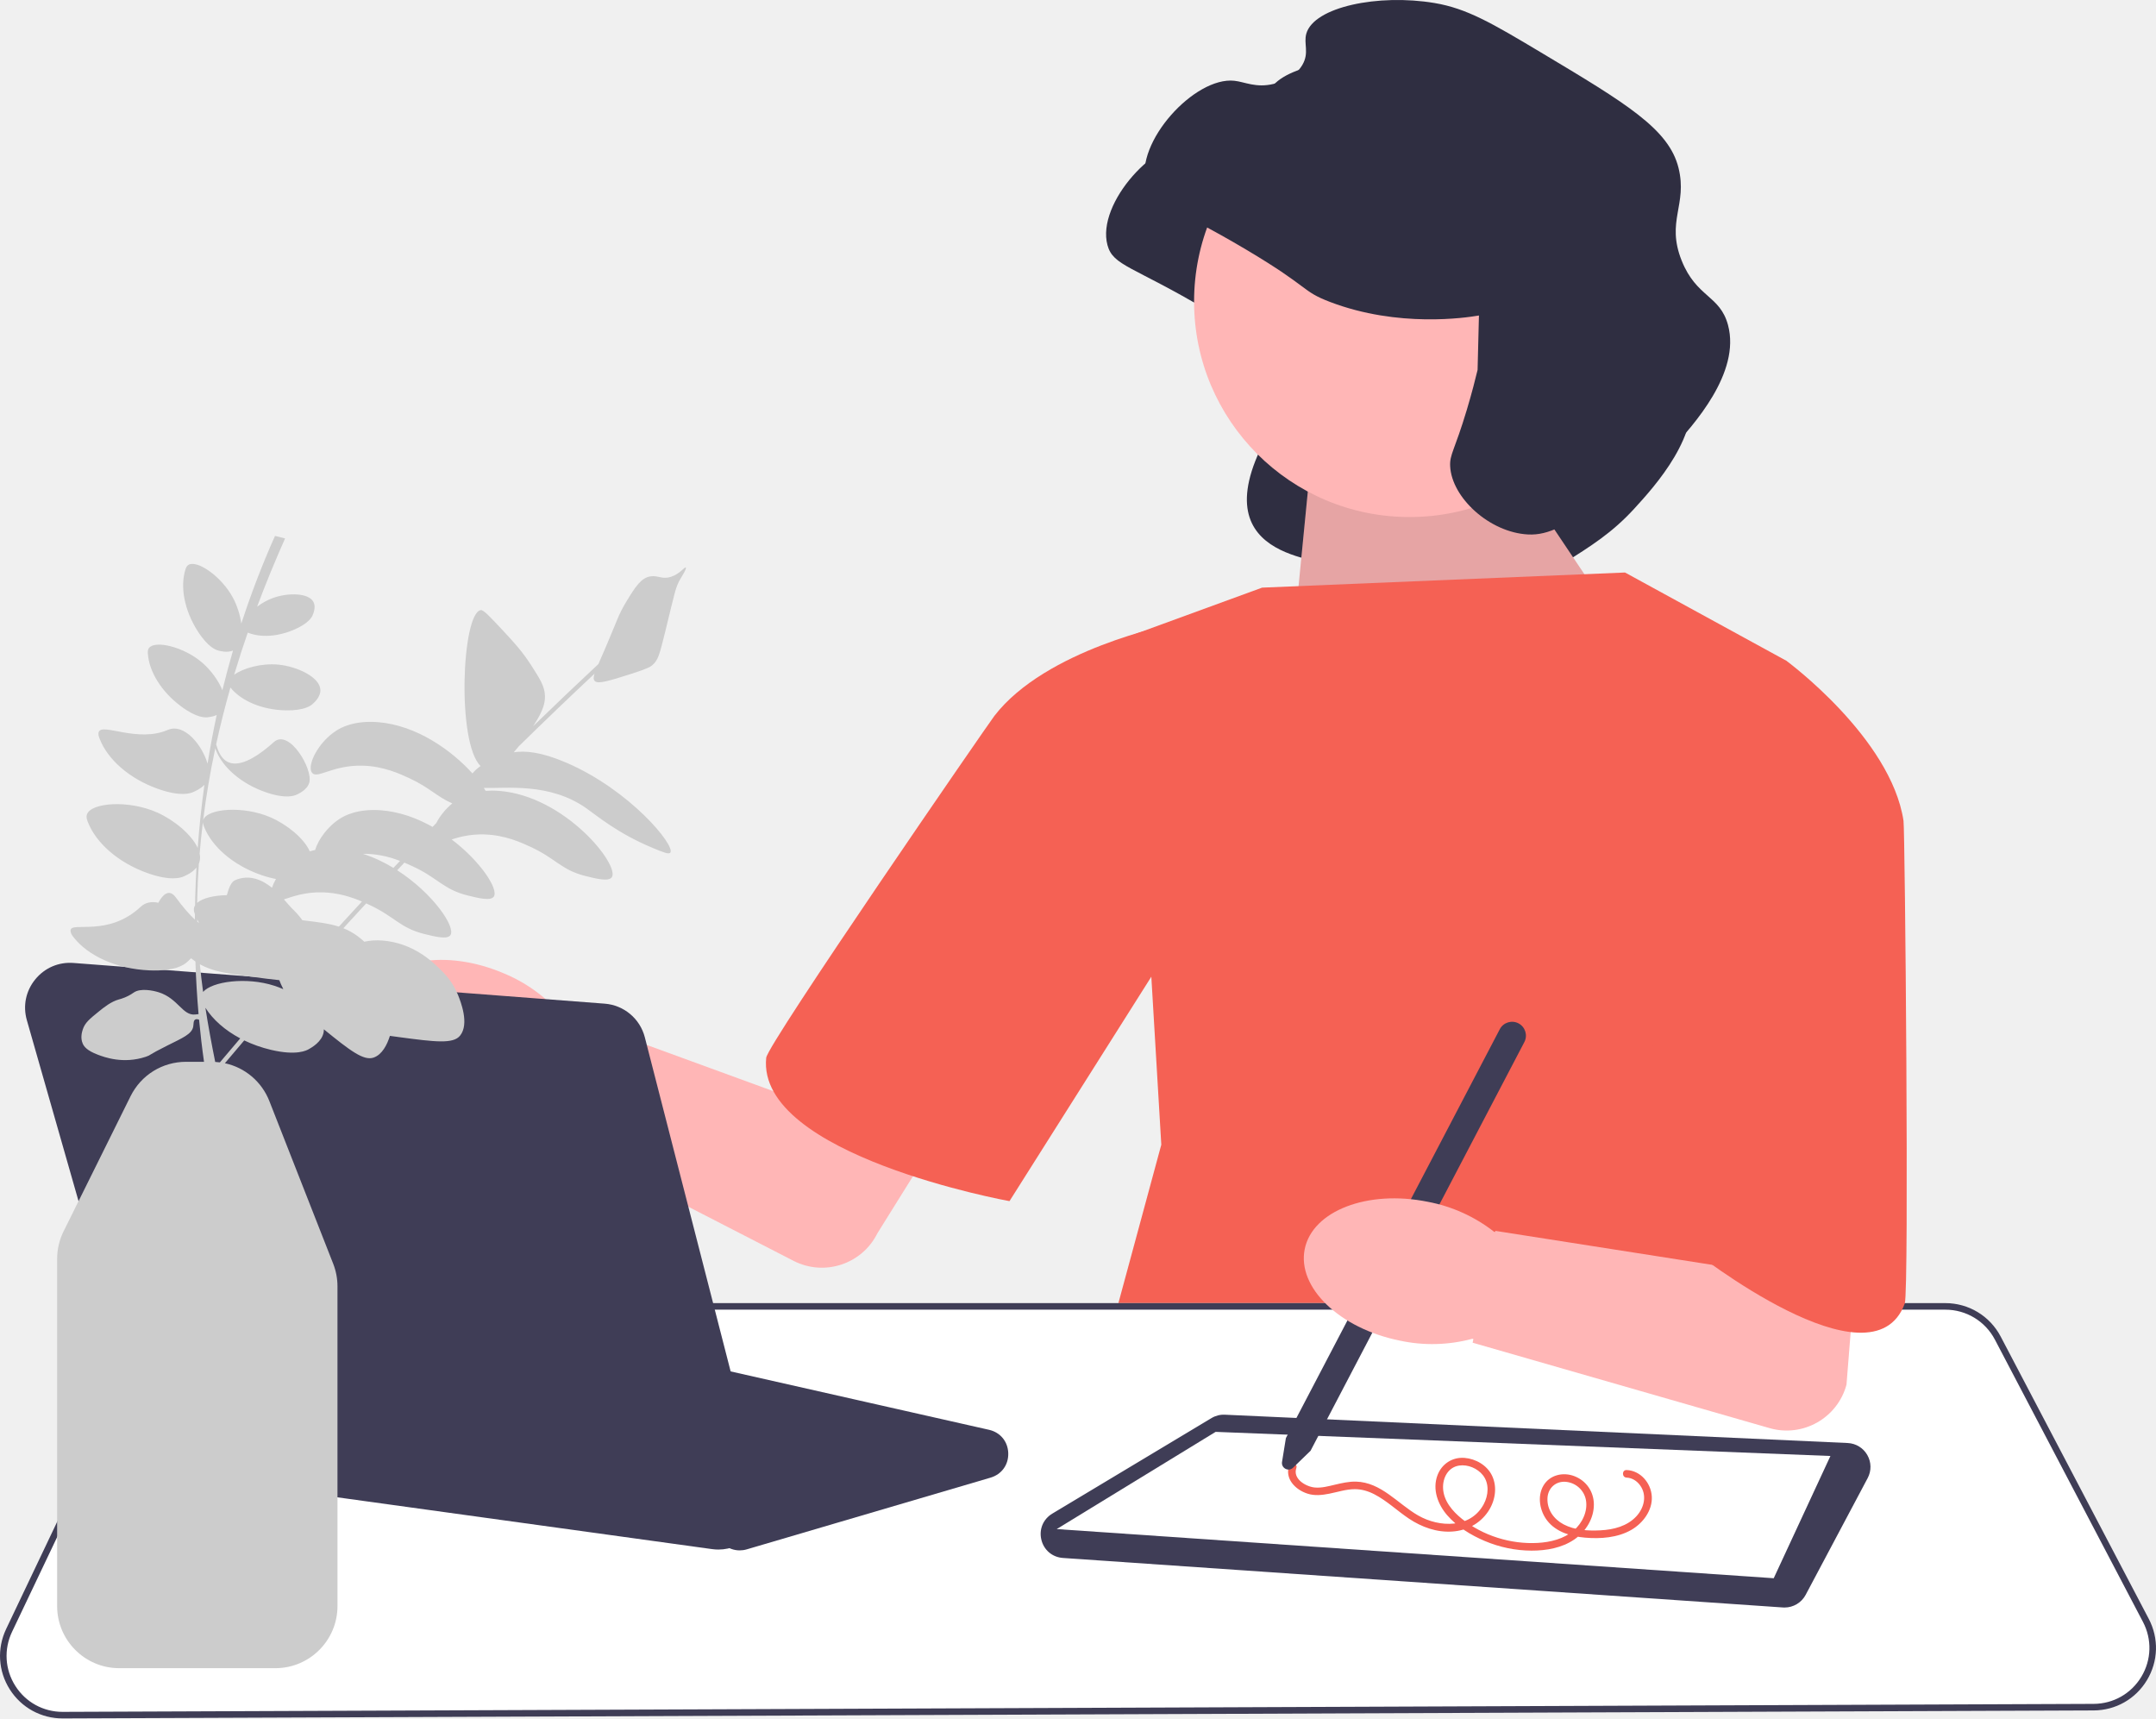
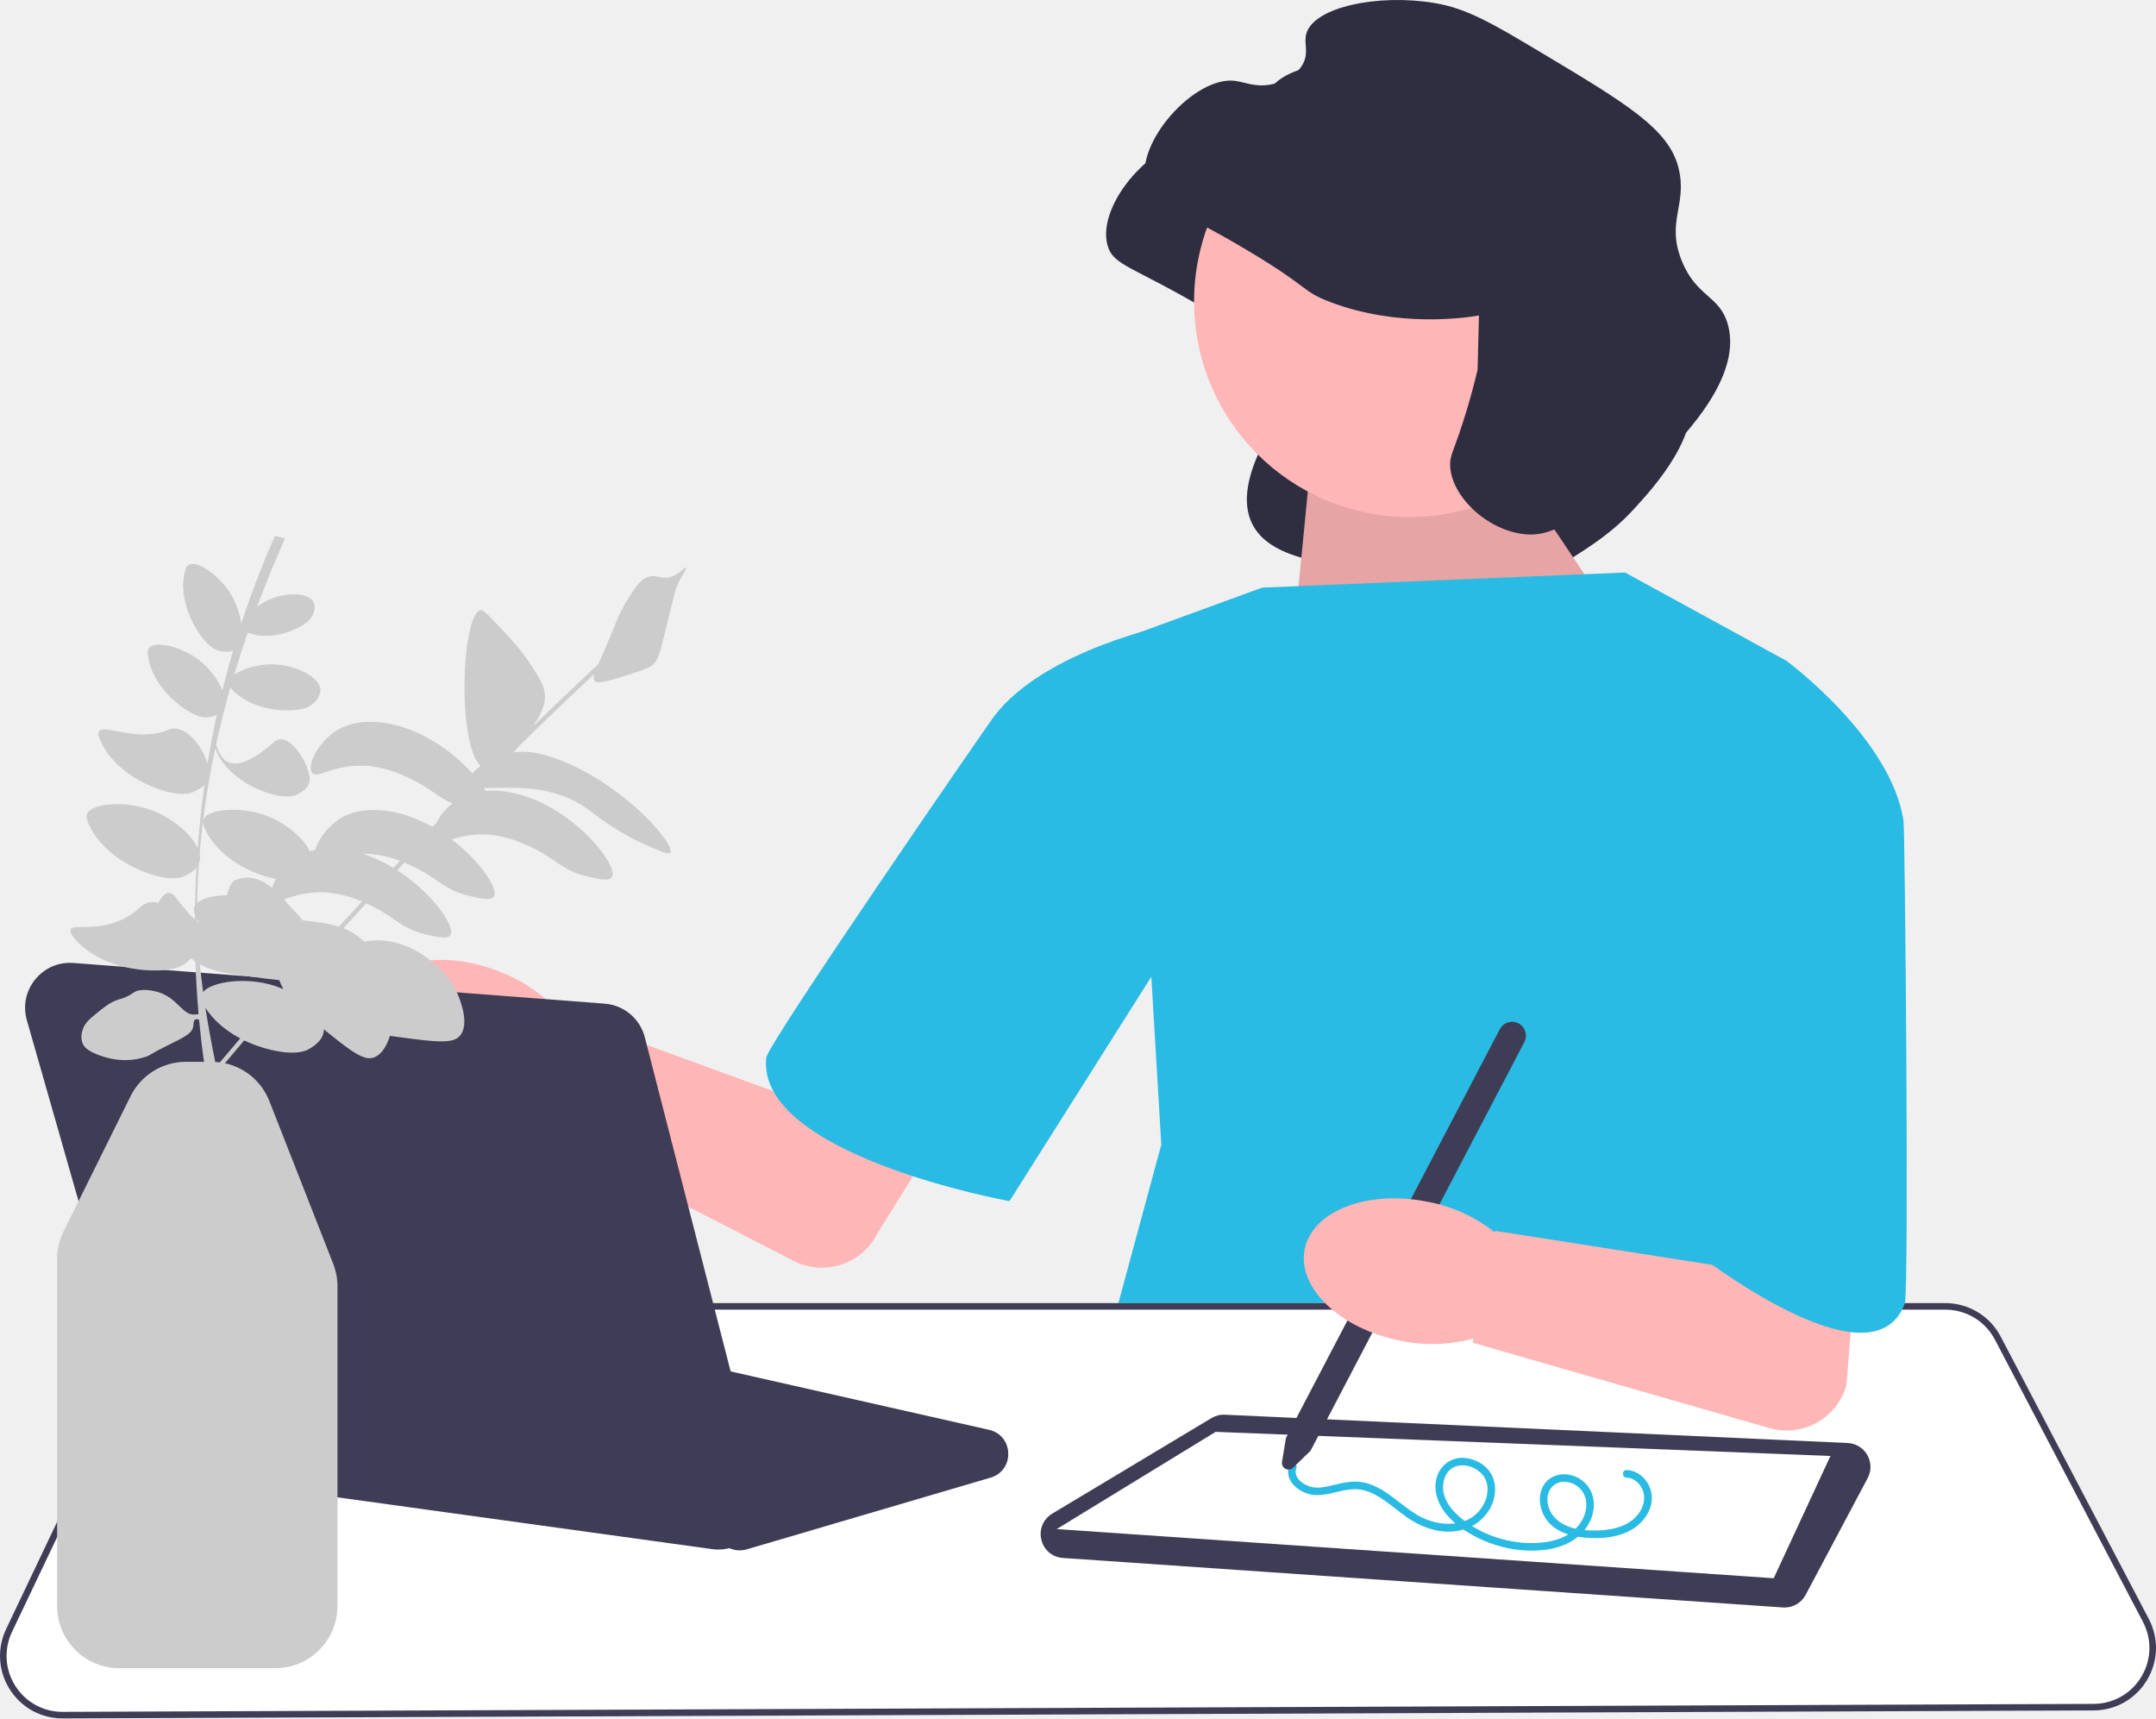
<svg xmlns="http://www.w3.org/2000/svg" width="855.47" height="681.755" viewBox="0 0 855.47 681.755">
  <path d="M571.597,149.332c-.125,.021-.313,.053-.54,.091-4.452,.737-31.366,4.889-58.501-5.447-11.495-4.379-7.574-5.47-33.176-20.694-30.015-17.848-37.719-17.724-39.954-26.046-4.463-16.619,19.369-42.743,35.143-41.023,4.153,.453,8.601,2.929,15.518,1.25,1.52-.369,8.173-1.984,11.417-7.491,2.893-4.913,.443-8.457,1.606-12.486,3.054-10.576,28.515-15.854,50.838-12.125,12.839,2.145,22.825,8.001,42.273,19.625,33.85,20.232,50.775,30.348,54.579,45.847,3.605,14.69-5.048,21.02,1.245,36.745,5.86,14.642,15.168,13.664,18.37,25.509,5.154,19.061-13.976,39.98-21.944,48.694-8.737,9.554-17.092,14.798-28.185,21.759-13.923,8.738-20.885,13.107-29.255,12.662-15.175-.806-60.267,1.937-60.855-10.62-.22-4.706-54.91-.853-27.98-51.52,3.303-6.215,68.009,.424,68.863-3.147" fill="#2f2e41" />
  <polygon points="597.787 181.755 644.299 251.133 510.787 278.133 519.291 191.274 597.787 181.755" fill="#ffb6b6" />
  <polygon points="597.787 181.755 644.299 251.133 510.787 278.133 519.291 191.274 597.787 181.755" opacity=".1" />
-   <polygon points="500.787 233.133 644.787 227.133 708.787 262.133 705.787 487.133 772.787 614.133 434.787 550.133 460.787 454.133 448.787 252.133 500.787 233.133" fill="#f56154" />
+   <polygon points="500.787 233.133 644.787 227.133 708.787 262.133 705.787 487.133 772.787 614.133 434.787 550.133 460.787 454.133 448.787 252.133 500.787 233.133" fill="#29bbe3" />
  <path d="M3.878,670.236c-4.597-7.247-5.14-16.201-1.452-23.951l54.807-115.156c4.09-8.594,12.884-14.147,22.402-14.147H771.889c9.253,0,17.672,5.09,21.969,13.285l58.746,111.982c4.061,7.741,3.793,16.832-.715,24.321-4.508,7.488-12.417,11.979-21.157,12.014l-805.807,3.172h-.101c-8.542,0-16.368-4.301-20.946-11.52Z" fill="#fff" />
  <path d="M3.878,670.236c-4.597-7.247-5.14-16.201-1.452-23.951l54.807-115.156c4.09-8.594,12.884-14.147,22.402-14.147H771.889c9.253,0,17.672,5.09,21.969,13.285l58.746,111.982c4.061,7.741,3.793,16.832-.715,24.321-4.508,7.488-12.417,11.979-21.157,12.014l-805.807,3.172h-.101c-8.542,0-16.368-4.301-20.946-11.52Zm75.756-150.65c-8.519,0-16.389,4.971-20.05,12.662L4.777,647.404c-3.301,6.936-2.816,14.95,1.299,21.437,4.098,6.461,11.101,10.31,18.748,10.31h.09l805.807-3.172c7.823-.031,14.902-4.051,18.936-10.753,4.035-6.702,4.274-14.84,.64-21.767l-58.746-111.984c-3.847-7.333-11.382-11.889-19.664-11.889H79.635Z" fill="#3f3d56" />
  <path d="M707.438,637.732l-285.674-19.641c-4.218-.29-7.582-3.134-8.569-7.244-.988-4.11,.716-8.172,4.341-10.347l63.171-37.903c1.604-.963,3.444-1.431,5.309-1.341l247.106,11.232c3.267,.147,6.185,1.932,7.806,4.772,1.621,2.84,1.672,6.26,.138,9.147l-24.603,46.312c-1.651,3.108-4.889,5.034-8.374,5.034-.216,0-.433-.008-.65-.022Z" fill="#3f3d56" />
  <polygon points="419.287 606.633 703.787 626.133 726.287 577.633 482.34 568.066 419.287 606.633" fill="#fff" />
  <circle cx="559.287" cy="119.633" r="85.492" fill="#ffb6b6" />
  <path d="M586.823,125.165c-.125,.021-.313,.053-.54,.091-4.452,.737-31.366,4.889-58.501-5.447-11.495-4.379-7.574-5.47-33.176-20.694-30.015-17.848-37.719-17.724-39.954-26.046-4.463-16.619,19.369-42.743,35.143-41.023,4.153,.453,8.601,2.929,15.518,1.25,1.52-.369,8.173-1.984,11.417-7.491,2.893-4.913,.443-8.457,1.606-12.486,3.054-10.576,28.515-15.854,50.838-12.125,12.839,2.145,22.825,8.001,42.273,19.625,33.85,20.232,50.775,30.348,54.579,45.847,3.605,14.69-5.048,21.02,1.245,36.745,5.86,14.642,15.168,13.664,18.37,25.509,5.154,19.061-13.976,39.98-21.944,48.694-8.737,9.554-17.092,14.798-28.185,21.759-13.923,8.738-20.885,13.107-29.255,12.662-15.175-.806-30.268-14.558-30.857-27.116-.22-4.706,1.743-6.118,6.602-22.296,2.024-6.74,3.428-12.305,4.282-15.875" fill="#2f2e41" />
-   <path d="M645.42,583.21c5.5,.217,9.686,5.145,9.989,10.485,.315,5.542-3.538,10.647-8.167,13.285-5.423,3.091-12.192,3.587-18.298,3.055-5.492-.479-11.468-2.187-15.003-6.722-2.974-3.816-4.068-9.582-1.539-13.913,2.508-4.295,7.841-5.481,12.302-3.757,4.721,1.824,7.689,6.118,7.719,11.191,.033,5.624-3.215,10.821-7.773,13.931-4.916,3.354-11.104,4.433-16.956,4.419-6.376-.015-12.724-1.353-18.59-3.838-5.496-2.328-10.986-5.685-14.916-10.247-3.684-4.277-5.889-10.211-3.844-15.758,1.677-4.549,5.914-7.338,10.767-6.953,4.443,.353,8.936,2.931,10.908,7.036,2.225,4.632,1.226,10.188-1.606,14.329-3.269,4.781-8.437,7.468-14.175,7.856-6.107,.413-12.156-1.757-17.18-5.112-4.652-3.106-8.741-7.083-13.735-9.668-2.404-1.244-5.019-2.034-7.741-2.031-3.465,.004-6.797,1.142-10.167,1.803-2.856,.56-5.8,.886-8.619-.027-2.412-.781-4.669-2.213-6.189-4.266-1.437-1.942-1.942-4.375-1.128-6.681,.638-1.808,3.538-1.03,2.893,.798-1.489,4.216,3.618,7.314,7.193,7.701,2.712,.293,5.51-.49,8.127-1.102,2.727-.638,5.515-1.29,8.335-1.221,9.989,.246,16.593,8.785,24.647,13.417,8.468,4.871,20.868,5.21,26.053-4.468,1.883-3.515,2.272-8.188-.315-11.472-2.155-2.736-5.984-4.373-9.455-3.843-4.358,.666-6.529,4.817-6.371,8.944,.194,5.05,3.714,9.154,7.468,12.179,8.357,6.733,19.439,10.163,30.127,9.561,5.015-.282,10.345-1.588,14.24-4.927,3.366-2.885,5.664-7.576,4.855-12.07-.7-3.889-3.962-6.839-7.903-7.231-4.032-.4-7.182,2.462-7.362,6.489-.202,4.53,2.489,8.311,6.389,10.374,4.418,2.337,9.772,2.627,14.667,2.372,5.198-.27,10.615-1.64,14.252-5.598,3.103-3.376,4.279-8.386,1.42-12.292-1.262-1.724-3.16-2.939-5.321-3.024-1.924-.076-1.934-3.076,0-3h0Z" fill="#f56154" />
+   <path d="M645.42,583.21c5.5,.217,9.686,5.145,9.989,10.485,.315,5.542-3.538,10.647-8.167,13.285-5.423,3.091-12.192,3.587-18.298,3.055-5.492-.479-11.468-2.187-15.003-6.722-2.974-3.816-4.068-9.582-1.539-13.913,2.508-4.295,7.841-5.481,12.302-3.757,4.721,1.824,7.689,6.118,7.719,11.191,.033,5.624-3.215,10.821-7.773,13.931-4.916,3.354-11.104,4.433-16.956,4.419-6.376-.015-12.724-1.353-18.59-3.838-5.496-2.328-10.986-5.685-14.916-10.247-3.684-4.277-5.889-10.211-3.844-15.758,1.677-4.549,5.914-7.338,10.767-6.953,4.443,.353,8.936,2.931,10.908,7.036,2.225,4.632,1.226,10.188-1.606,14.329-3.269,4.781-8.437,7.468-14.175,7.856-6.107,.413-12.156-1.757-17.18-5.112-4.652-3.106-8.741-7.083-13.735-9.668-2.404-1.244-5.019-2.034-7.741-2.031-3.465,.004-6.797,1.142-10.167,1.803-2.856,.56-5.8,.886-8.619-.027-2.412-.781-4.669-2.213-6.189-4.266-1.437-1.942-1.942-4.375-1.128-6.681,.638-1.808,3.538-1.03,2.893,.798-1.489,4.216,3.618,7.314,7.193,7.701,2.712,.293,5.51-.49,8.127-1.102,2.727-.638,5.515-1.29,8.335-1.221,9.989,.246,16.593,8.785,24.647,13.417,8.468,4.871,20.868,5.21,26.053-4.468,1.883-3.515,2.272-8.188-.315-11.472-2.155-2.736-5.984-4.373-9.455-3.843-4.358,.666-6.529,4.817-6.371,8.944,.194,5.05,3.714,9.154,7.468,12.179,8.357,6.733,19.439,10.163,30.127,9.561,5.015-.282,10.345-1.588,14.24-4.927,3.366-2.885,5.664-7.576,4.855-12.07-.7-3.889-3.962-6.839-7.903-7.231-4.032-.4-7.182,2.462-7.362,6.489-.202,4.53,2.489,8.311,6.389,10.374,4.418,2.337,9.772,2.627,14.667,2.372,5.198-.27,10.615-1.64,14.252-5.598,3.103-3.376,4.279-8.386,1.42-12.292-1.262-1.724-3.16-2.939-5.321-3.024-1.924-.076-1.934-3.076,0-3h0Z" fill="#29bbe3" />
  <path d="M508.692,579.997l1.529-9.458,84.874-162.219c1.406-2.687,4.736-3.729,7.423-2.324,2.687,1.406,3.729,4.736,2.324,7.423l-84.836,162.147-6.936,6.72c-.82,.791-2.004,.961-3.014,.432-1.01-.528-1.545-1.597-1.364-2.723Z" fill="#3f3d56" />
  <path d="M566.545,476.79c9.576,1.803,18.58,5.872,26.26,11.869l.432,.093,.087-.43,92.502,14.489-6.701-123.036,70.105-38.397-16.57,207.973c-3.589,13.282-17.373,21.039-30.588,17.214l-117.751-33.87,.294-1.449-.412-.111c-9.411,2.538-19.292,2.785-28.818,.72-23.897-4.836-40.772-21.086-37.692-36.294,3.08-15.208,24.947-23.612,48.851-18.771Z" fill="#ffb6b6" />
-   <path d="M629.787,284.133l79-22s41.5,30.5,46.5,63.5c.595,3.925,2.244,186.746,.5,191.5-12.922,35.219-84-21-84-21l-42-212Z" fill="#f56154" />
+   <path d="M629.787,284.133l79-22s41.5,30.5,46.5,63.5c.595,3.925,2.244,186.746,.5,191.5-12.922,35.219-84-21-84-21l-42-212Z" fill="#29bbe3" />
  <path d="M287.122,612.722l-8.19-7.02h-0c-1.219-1.046-2.702-1.738-4.287-2.003l-182.483-30.414c-4.165-.694-7.242-3.702-8.03-7.851-.788-4.148,.972-8.075,4.593-10.248l65.102-39.061c2.176-1.306,4.736-1.717,7.213-1.157l231.374,52.273c4.498,1.016,7.5,4.65,7.647,9.26s-2.616,8.429-7.041,9.73l-96.741,28.453c-.918,.271-1.854,.402-2.782,.402-2.309,0-4.569-.817-6.375-2.366Z" fill="#3f3d56" />
  <path d="M199.243,385.882c9.045,3.622,17.092,9.358,23.466,16.728l.406,.175,.169-.405,87.947,32.122,93.903-152.042,51.912,32.173-108.878,174.595c-6.092,12.336-21.117,17.278-33.342,10.966l-108.966-56.025,.569-1.365-.382-.188c-9.724,.668-19.466-1.003-28.412-4.872-22.508-9.371-35.918-28.581-29.952-42.904,5.966-14.324,29.046-18.335,51.561-8.958Z" fill="#ffb6b6" />
-   <path d="M505.866,309.909l-41.534-62.11s-49.425,9.783-69.784,36.23c-2.545,3.306-89.963,130.089-90.527,135.622-3.942,38.731,96.529,56.878,96.529,56.878l105.316-166.621Z" fill="#f56154" />
+   <path d="M505.866,309.909l-41.534-62.11s-49.425,9.783-69.784,36.23c-2.545,3.306-89.963,130.089-90.527,135.622-3.942,38.731,96.529,56.878,96.529,56.878l105.316-166.621Z" fill="#29bbe3" />
  <path d="M282.602,614.588l-209.182-28.912c-7.001-.967-12.779-5.983-14.722-12.779L10.656,404.744c-1.628-5.699-.413-11.601,3.334-16.192s9.283-6.965,15.195-6.514l210.75,16.146c7.625,.584,14.025,5.953,15.928,13.359l46.474,180.918c1.483,5.773,0,11.876-3.968,16.324-3.417,3.831-8.261,5.971-13.312,5.971-.814,0-1.635-.056-2.456-.169Z" fill="#3f3d56" />
  <path d="M235.976,270.166c1.223,1.345,5.66-.025,14.484-2.821,6.708-2.125,7.741-2.898,8.379-3.452,2.243-1.949,2.831-3.998,5.053-13.052,3.988-16.25,4.111-17.864,6.159-21.312,.705-1.188,2.486-4.02,2.052-4.371-.446-.361-2.374,2.59-5.937,3.705-3.472,1.087-5.035-.654-8-.211-3.832,.573-6.111,4.213-9.685,10.105-3.165,5.218-3.563,7.317-8,17.684-1.257,2.937-2.269,5.21-3.046,7.006-8.712,8.131-17.352,16.369-25.914,24.679,.165-.252,.32-.49,.455-.697,3.792-5.823,4.308-8.945,4.253-11.284-.089-3.79-1.899-6.676-5.515-12.295-3.544-5.506-6.901-9.139-10.947-13.474-5.303-5.682-7.954-8.524-9.01-8.337-7.542,1.335-9.559,52.687-.07,61.871-1.332,.952-2.435,1.948-3.232,2.929-8.123-9.019-22.038-19.095-37.452-20.335-9.503-.765-14.748,2.217-16.379,3.242-7.538,4.734-12.02,14.21-9.769,16.884,2.099,2.493,8.161-3.175,20.042-2.863,8.29,.218,14.766,3.225,18.61,5.011,8.065,3.746,11.014,7.428,16.96,9.951-2.787,2.297-4.996,5.164-6.383,7.837-.48,.495-.959,.993-1.439,1.489-6.135-3.457-13.044-5.994-20.286-6.577-9.503-.765-14.748,2.217-16.379,3.242-5.08,3.191-8.761,8.53-9.94,12.494-.77,.155-1.483,.331-2.135,.522-2.303-5.204-9.156-10.693-15.529-13.459-10.969-4.761-25.218-3.499-26.742,1.029-.049,.144-.061,.286-.082,.429,1.202-9.702,2.835-19.335,4.875-28.899,.069,.273,.156,.549,.272,.84,2.708,6.801,10.025,13.329,19.998,16.715,7.828,2.658,11.107,1.28,11.939,.895,.796-.368,4.232-1.843,5.074-4.776,1.561-5.438-7.999-21.509-14.029-16.118-19.374,17.319-22.033,3.295-22.923,.935,1.647-7.561,3.543-15.079,5.67-22.553,.037,.046,.068,.091,.106,.137,4.233,5.134,12.379,8.75,21.952,8.91,7.513,.125,9.968-1.978,10.582-2.542,.586-.539,3.151-2.771,3.064-5.543-.16-5.14-9.303-9.326-16.619-10.052-6.742-.669-14.001,1.395-17.602,4.009,1.674-5.598,3.475-11.171,5.396-16.72,4.92,2.01,11.89,1.739,18.736-1.321,5.646-2.524,6.744-4.947,7.005-5.582,.249-.606,1.384-3.164,.354-5.201-1.91-3.777-10.186-3.713-15.895-1.706-2.351,.827-4.585,2.099-6.5,3.537,3.405-9.095,7.116-18.126,11.107-27.09l-4-1c-5.099,11.451-9.544,23.051-13.364,34.779-.475-3.44-1.666-7.104-3.233-10.081-4.609-8.754-14.453-15.321-17.782-13.19-.666,.426-.946,1.12-1.2,1.947-2.041,6.65-.504,15.841,4.871,24.284,4.218,6.627,7.467,7.558,8.313,7.768,.715,.178,3.473,.939,5.74-.042-1.525,5.225-2.935,10.473-4.22,15.744-1.547-3.841-4.596-7.934-7.82-10.764-7.435-6.526-18.978-9.137-21.324-5.957-.469,.636-.483,1.385-.424,2.247,.473,6.94,5.196,14.973,13.235,20.935,6.31,4.68,9.676,4.386,10.542,4.28,.51-.062,2.049-.216,3.533-.887-1.378,6.405-2.582,12.84-3.623,19.303-2.082-7.23-9.155-16.249-15.829-13.38-11.844,5.092-25.768-2.73-27.3,.691-.399,.89-.069,1.808,.313,2.803,3.069,8.012,11.544,15.776,23.181,19.898,9.133,3.236,12.997,1.672,13.979,1.233,.651-.291,2.799-1.188,4.398-2.853-1.15,8.304-2.032,16.651-2.653,25.034-2.469-5.392-9.425-11.073-15.937-14.001-11.422-5.138-26.362-4.012-28.021,.709-.332,.944-.07,1.855,.321,2.877,3.15,8.224,11.848,16.192,23.793,20.424,9.375,3.321,13.34,1.716,14.348,1.266,.736-.329,3.337-1.415,4.996-3.479-.212,3.875-.376,7.757-.48,11.647-.03,1.108-.047,2.216-.068,3.323-.135,.218-.252,.44-.33,.673-.32,.95-.102,1.864,.273,2.863-.008,.704-.013,1.407-.017,2.11-2.09-1.894-4.583-4.743-7.581-8.802-2.706-3.662-5.275-.975-6.925,2.143-2.587-.576-5.055-.22-6.996,1.594-13.016,12.159-27.614,5.708-27.821,9.333-.06,1.046,.501,1.878,1.207,2.78,5.683,7.26,16.84,12.556,30.094,13.114,10.403,.438,13.877-2.389,14.747-3.149,.306-.267,.991-.844,1.733-1.655,.596,.476,1.176,.907,1.757,1.301,.229,6.96,.638,13.912,1.245,20.852-.493,.044-.965,.125-1.317,.161-5.039,.513-6.737-6.285-14.348-8.768-2.528-.825-7.398-1.725-9.964,0-.37,.248-1.631,1.183-3.587,1.993-1.156,.479-2.04,.701-2.391,.797-3.123,.854-6.016,3.198-7.971,4.783-3.676,2.979-5.514,4.468-6.377,7.174-.271,.852-1.035,3.247,0,5.58,.489,1.102,1.625,2.742,5.979,4.384,2.588,.976,10.135,3.823,19.131,.797,2.049-.689,.485-.442,8.37-4.384,6.204-3.101,9.832-4.584,10.363-7.573,.187-1.051-.001-2.332,.797-2.79,.444-.254,.98-.131,1.516,.062,.522,5.579,1.174,11.149,1.964,16.707h-7.099c-9.426,0-17.882,5.246-22.067,13.691l-26.552,53.568c-1.676,3.381-2.562,7.163-2.562,10.938v137.743c0,13.581,11.049,24.63,24.63,24.63h61.977c13.581,0,24.63-11.049,24.63-24.63v-126.835c0-3.092-.573-6.119-1.703-8.998l-25.306-64.476c-3.069-7.819-9.717-13.351-17.663-15.063,2.549-3.022,5.102-6.04,7.674-9.05,3.239,1.563,6.803,2.846,10.634,3.747,10.136,2.383,14.079,.258,15.076-.325,.953-.557,5.082-2.823,5.782-6.602,.075-.405,.104-.815,.099-1.227,10.382,8.44,15.798,12.6,19.755,11.213,3.402-1.192,5.344-5.1,6.456-8.607,1.161,.161,2.393,.326,3.706,.502,14.219,1.899,21.385,2.779,24.126-.589,3.793-4.661,.193-13.649-.8-16.126-2.157-5.384-5.475-8.66-7.536-10.653-2.677-2.588-10.305-9.964-22.315-10.948-2.611-.214-4.956-.05-7.346,.45-.833-.762-1.711-1.508-2.679-2.216-1.844-1.351-3.664-2.351-5.624-3.132,3.006-3.293,6.02-6.576,9.048-9.846,.479,.218,.935,.429,1.353,.623,9.921,4.608,12.101,9.12,21.641,11.495,4.329,1.078,9.229,2.298,10.442,.463,2.155-3.258-6.993-16.666-21.129-25.738,.953-1.009,1.909-2.015,2.864-3.022,1.293,.542,2.432,1.071,3.402,1.521,9.921,4.608,12.101,9.12,21.642,11.495,4.328,1.078,9.229,2.298,10.442,.463,1.923-2.907-5.153-13.898-16.741-22.677,3.183-1.011,7.404-2.131,12.869-1.987,8.29,.218,14.766,3.225,18.61,5.011,9.921,4.608,12.101,9.12,21.641,11.495,4.328,1.078,9.229,2.298,10.442,.463,3.204-4.844-18.557-32.137-44.588-34.232-2.021-.163-3.837-.149-5.479-.028-.227-.376-.473-.762-.733-1.154,8.807,.283,26.008-2.235,40.648,8.044,4.221,2.964,12.422,9.936,26.146,15.664,4.386,1.831,6.592,2.731,7.2,1.979,2.175-2.691-15.907-24.838-41.346-35.748-10.086-4.326-16.318-4.735-20.75-4.08,.683-.779,1.349-1.583,1.99-2.39,9.906-9.715,19.936-19.329,30.057-28.813-.49,1.515-.474,2.321,.061,2.909Zm-127.117,120.915c-11.188-3.622-24.736-1.676-28.269,2.445-.498-3.652-.931-7.31-1.288-10.975,5.097,2.847,10.416,3.609,20.505,4.956,4.297,.574,7.94,1.051,11.021,1.35,.414,1.122,.855,2.131,1.367,3.097,.059,.112,.123,.219,.184,.329l-.089,.102c-1.149-.498-2.3-.938-3.431-1.304Zm-29.726-49.069c.319-1.059,.326-2.186,.082-3.348,.348-4.211,.783-8.408,1.297-12.593-.013,.641,.19,1.282,.467,1.977,3.11,7.812,11.515,15.31,22.971,19.199,2.137,.726,3.97,1.183,5.549,1.463-.695,1.211-1.227,2.39-1.58,3.482-3.906-3.138-8.933-5.419-14.637-2.999-1.552,.659-2.474,3.068-3.274,5.95-5.27,.091-9.673,1.19-11.77,3.05,.011-.776,.007-1.55,.028-2.327,.118-4.429,.336-8.843,.644-13.244,.084-.197,.16-.4,.223-.609Zm-.88,22.78c.227,.465,.476,.928,.734,1.389-.234-.173-.474-.358-.721-.559-.007-.276-.008-.553-.013-.83Zm8.997,56.685c-.614-.081-1.233-.139-1.858-.174-1.442-7.161-2.774-14.317-3.889-21.487,2.932,4.653,7.717,8.912,13.812,12.142-2.705,3.165-5.387,6.341-8.065,9.519Zm47.222-53.859c-3.815-1.225-8.293-1.812-14.489-2.531-1.57-2.183-3.189-3.79-4.386-4.947-.648-.627-1.643-1.87-2.932-3.324,3.34-1.072,8.325-2.982,15.369-2.797,6.402,.168,11.715,1.999,15.576,3.647-3.059,3.305-6.102,6.624-9.138,9.953Zm21.624-23.305c-3.749-2.266-7.815-4.206-12.096-5.569,.416-.004,.823-.016,1.255-.005,5.308,.14,9.867,1.423,13.473,2.797-.877,.925-1.756,1.849-2.632,2.777Z" fill="#ccc" />
</svg>
